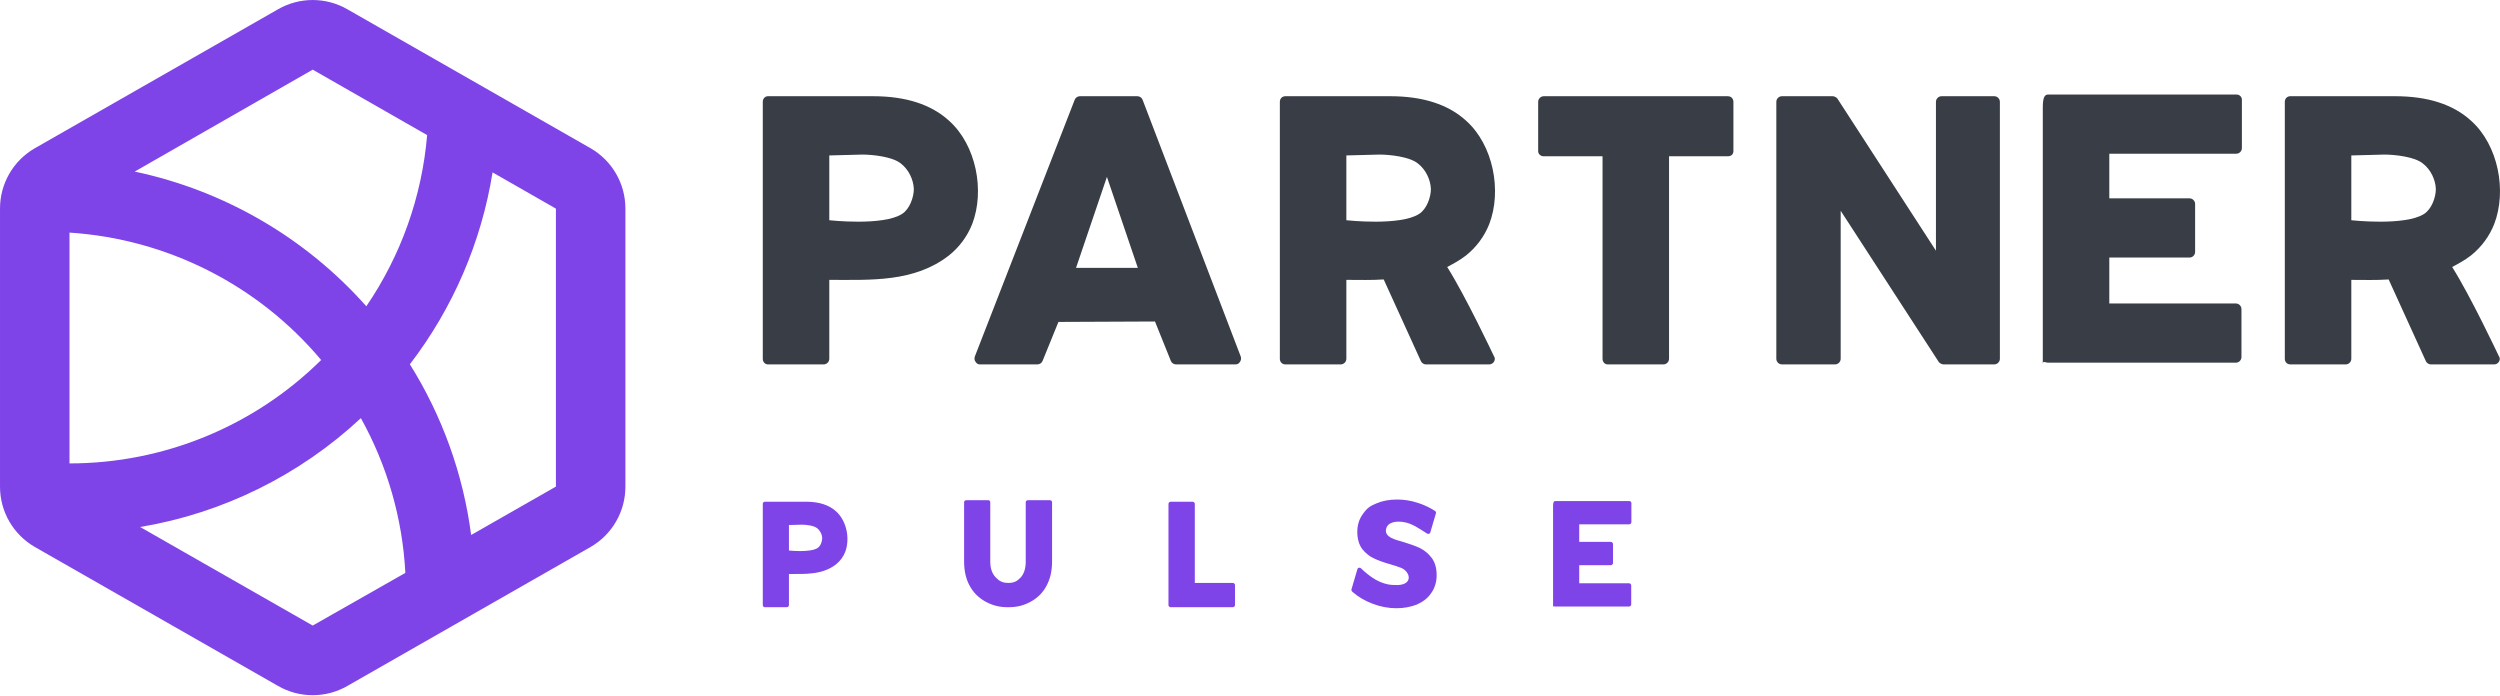
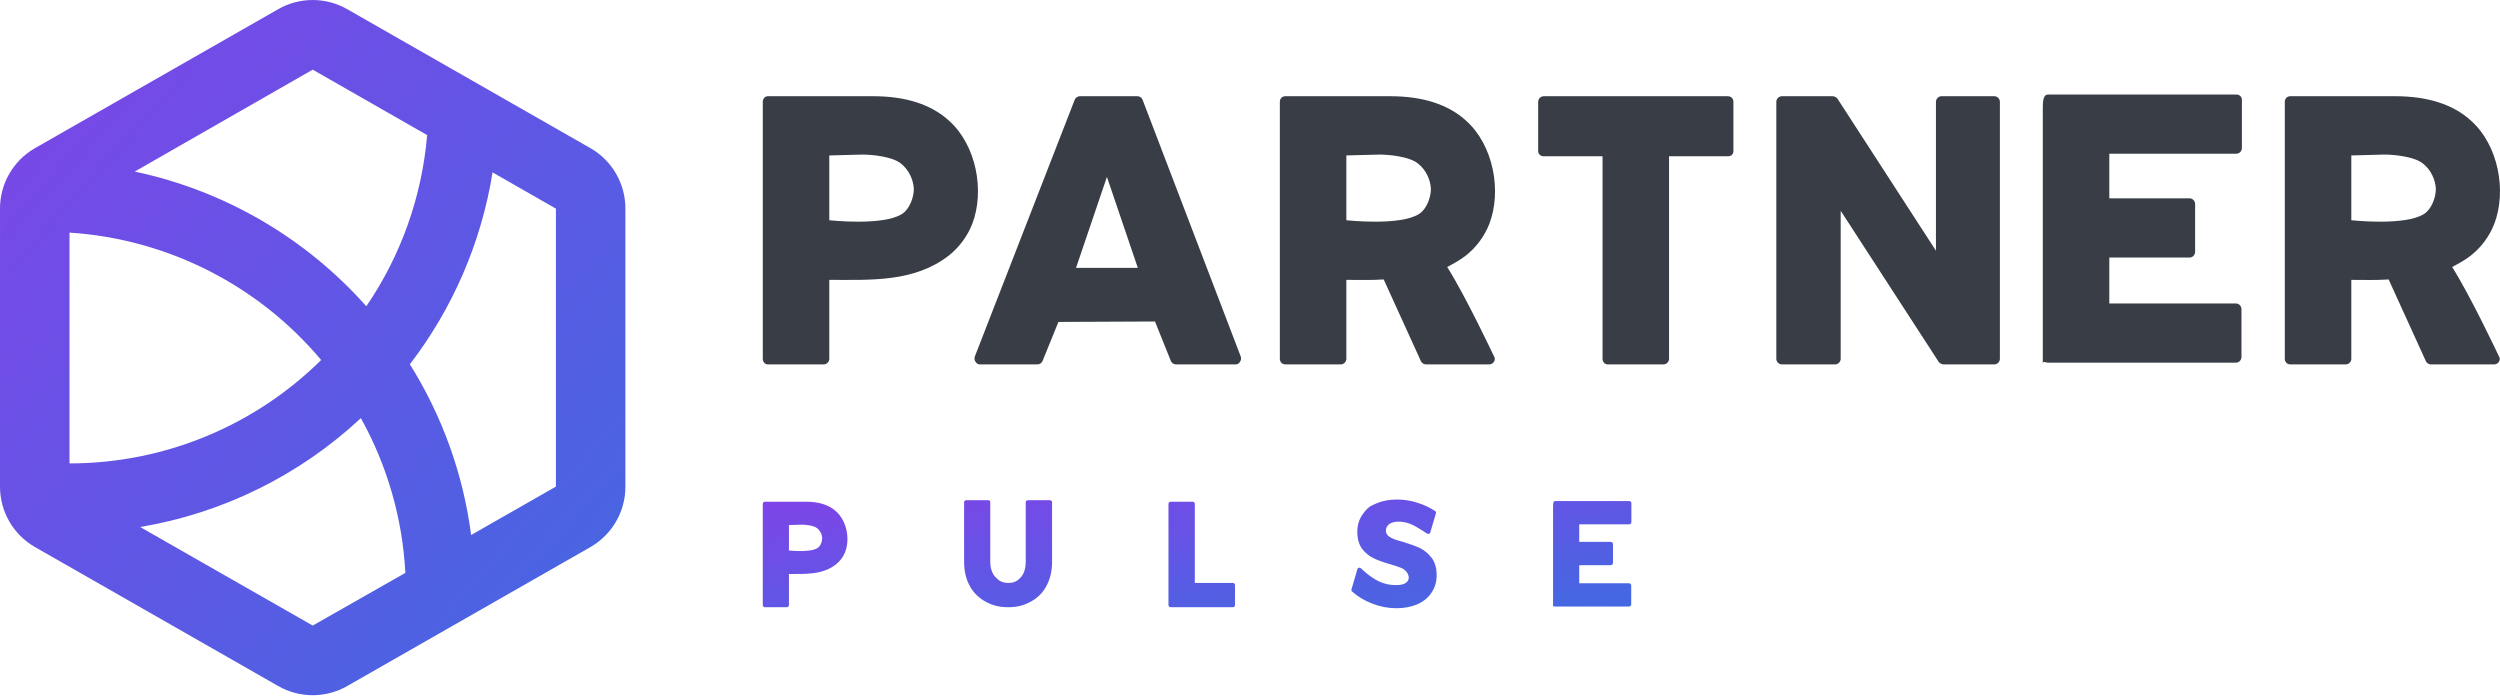
- <svg xmlns="http://www.w3.org/2000/svg" width="396" height="110.121" class="looka-1j8o68f" viewBox="0 0 370.353 102.989">
-   <path fill="#7f44e8" d="M87.501 21.967 51.471 1.38a10.3 10.3 0 0 0-10.294 0L5.147 21.967a10.3 10.3 0 0 0-5.146 8.94v41.176a10.3 10.3 0 0 0 5.147 8.939l36.03 20.588a10.3 10.3 0 0 0 10.294 0l36.03-20.588a10.3 10.3 0 0 0 5.146-8.94V30.907a10.3 10.3 0 0 0-5.147-8.939m-41.177-11.65 16.952 9.695a52.84 52.84 0 0 1-9.008 25.357 63.48 63.48 0 0 0-34.314-19.953Zm-36.029 24.14A53.19 53.19 0 0 1 47.577 53.33a53.02 53.02 0 0 1-37.282 15.321Zm36.03 58.214-25.564-14.6a63.3 63.3 0 0 0 32.7-16.128 52.84 52.84 0 0 1 6.589 22.922Zm36.029-20.588-12.559 7.171a63 63 0 0 0-9.076-25.289 63.14 63.14 0 0 0 12.25-28.429l9.385 5.37Z" />
+ <svg xmlns="http://www.w3.org/2000/svg" width="396" height="110.121" viewBox="0 0 370.353 102.989">
+   <defs>
+     <linearGradient id="gradient" x1="0%" y1="0%" x2="100%" y2="100%">
+       <stop offset="0%" style="stop-color:#7f44e8;stop-opacity:1" />
+       <stop offset="100%" style="stop-color:#4169E1;stop-opacity:1" />
+     </linearGradient>
+   </defs>
+   <path fill="url(#gradient)" d="M87.501 21.967 51.471 1.38a10.3 10.3 0 0 0-10.294 0L5.147 21.967a10.3 10.3 0 0 0-5.146 8.94v41.176a10.3 10.3 0 0 0 5.147 8.939l36.03 20.588a10.3 10.3 0 0 0 10.294 0l36.03-20.588a10.3 10.3 0 0 0 5.146-8.94V30.907a10.3 10.3 0 0 0-5.147-8.939m-41.177-11.65 16.952 9.695a52.84 52.84 0 0 1-9.008 25.357 63.48 63.48 0 0 0-34.314-19.953Zm-36.029 24.14A53.19 53.19 0 0 1 47.577 53.33a53.02 53.02 0 0 1-37.282 15.321Zm36.03 58.214-25.564-14.6a63.3 63.3 0 0 0 32.7-16.128 52.84 52.84 0 0 1 6.589 22.922Zm36.029-20.588-12.559 7.171a63 63 0 0 0-9.076-25.289 63.14 63.14 0 0 0 12.25-28.429l9.385 5.37Z" />
  <path fill="#393e46" d="M113.763 53.984c-.445 0-.763-.381-.763-.826V15.08c0-.445.318-.827.763-.827h15.574c4.831 0 8.645 1.208 11.315 3.687 3.941 3.56 5.276 10.298 3.369 15.256a11.24 11.24 0 0 1-3.433 4.64c-5.149 4.006-11.569 3.624-17.735 3.624v11.697a.84.84 0 0 1-.826.826zm9.09-21.359s8.01.89 10.806-.953c1.081-.7 1.717-2.416 1.717-3.687-.064-1.399-.763-2.86-1.907-3.75-1.208-1.018-4.196-1.336-5.721-1.336l-4.895.128zm22.312 21.359a.7.7 0 0 1-.636-.381c-.19-.191-.19-.509-.127-.763l14.812-38.077a.83.83 0 0 1 .762-.509h8.518c.318 0 .636.191.763.509l14.557 38.077c.064.254.064.508-.127.763a.7.7 0 0 1-.636.38h-8.836a.83.83 0 0 1-.762-.508l-2.352-5.848-14.303.064-2.352 5.784a.83.83 0 0 1-.763.509zm14.24-14.303h9.153l-4.577-13.476zm31.02 14.303c-.508 0-.826-.381-.826-.826V15.08c0-.445.318-.827.826-.827h15.51c4.832 0 8.646 1.208 11.316 3.687 3.94 3.56 5.276 10.298 3.369 15.256a11.24 11.24 0 0 1-3.433 4.64c-.89.7-1.843 1.209-2.797 1.717 2.734 4.323 6.865 13.095 6.865 13.095.064.127.191.318.191.509a.84.84 0 0 1-.826.826h-9.408c-.255 0-.572-.19-.7-.445l-5.53-12.141c-1.97.127-3.496.063-5.53.063v11.697a.84.84 0 0 1-.827.826zm9.027-21.359s8.01.89 10.806-.953c1.08-.7 1.717-2.416 1.717-3.687-.064-1.399-.763-2.86-1.907-3.75-1.208-1.018-4.196-1.336-5.722-1.336l-4.894.128zm38.712 21.359c-.445 0-.762-.381-.762-.826V23.154h-8.71c-.444 0-.826-.318-.826-.763v-7.31c0-.445.382-.827.827-.827h27.27c.509 0 .827.382.827.827v7.31c0 .445-.318.763-.827.763h-8.709v30.004a.84.84 0 0 1-.826.826zm25.809 0a.84.84 0 0 1-.827-.826V15.08c0-.445.382-.827.827-.827h7.5c.255 0 .51.127.7.318l14.62 22.567V15.08c0-.445.382-.827.827-.827h7.819c.445 0 .826.382.826.827v38.077a.84.84 0 0 1-.826.826h-7.501c-.255 0-.509-.127-.7-.318l-14.557-22.44v21.932a.84.84 0 0 1-.826.826zm38.649 0V15.907c0-1.59.318-1.907.826-1.907h27.843c.445 0 .826.318.826.763v7.183a.84.84 0 0 1-.826.826h-18.816v6.611h11.887c.445 0 .826.382.826.827v7.12a.84.84 0 0 1-.826.826h-11.887v6.801h18.752c.445 0 .826.382.826.827v7.12a.84.84 0 0 1-.826.826h-27.779c-.508 0-.826-.382-.826.254m36.678 0c-.508 0-.826-.381-.826-.826V15.08c0-.445.318-.827.826-.827h15.51c4.832 0 8.646 1.208 11.316 3.687 3.94 3.56 5.276 10.298 3.369 15.256a11.24 11.24 0 0 1-3.433 4.64c-.89.7-1.843 1.209-2.797 1.717C366 43.877 370.13 52.65 370.13 52.65c.064.127.191.318.191.509a.84.84 0 0 1-.826.826h-9.408c-.255 0-.572-.19-.7-.445l-5.53-12.141c-1.97.127-3.496.063-5.53.063v11.697a.84.84 0 0 1-.827.826zm9.027-21.359s8.01.89 10.806-.953c1.08-.7 1.717-2.416 1.717-3.687-.064-1.399-.763-2.86-1.907-3.75-1.208-1.018-4.196-1.336-5.722-1.336l-4.894.128z" />
-   <path fill="#7f44e8" d="M113.3 89.955c-.175 0-.3-.15-.3-.325V74.65c0-.175.125-.325.3-.325h6.127c1.9 0 3.401.475 4.452 1.45 1.55 1.401 2.075 4.052 1.325 6.003-.275.7-.75 1.35-1.35 1.825-2.026 1.576-4.552 1.426-6.978 1.426v4.601a.33.33 0 0 1-.325.325zm3.576-8.403s3.151.35 4.252-.375c.425-.275.675-.95.675-1.45a2.03 2.03 0 0 0-.75-1.476c-.476-.4-1.65-.525-2.251-.525l-1.926.05zm32.476 8.403c-1.35 0-2.326-.275-3.351-.825-1-.55-1.8-1.326-2.351-2.35-.55-1.001-.825-2.202-.825-3.577V74.4c0-.175.15-.3.325-.3h3.25c.176 0 .3.125.3.3v8.803c0 1 .276 1.776.801 2.326s1 .825 1.876.825 1.325-.275 1.825-.8c.5-.55.75-1.35.75-2.351V74.4c0-.175.15-.3.326-.3h3.25c.176 0 .326.125.326.3v8.803c0 1.375-.275 2.576-.825 3.576-.526 1.025-1.326 1.8-2.326 2.35s-2 .826-3.351.826m24.072 0a.33.33 0 0 1-.325-.325V74.65a.33.33 0 0 1 .325-.325h3.252a.33.33 0 0 1 .325.325v11.704h5.626c.175 0 .326.15.326.325v2.951c0 .175-.15.325-.326.325zm33.451.15c-1.2 0-2.4-.225-3.55-.675a9.6 9.6 0 0 1-3.027-1.8.35.35 0 0 1-.075-.376l.875-2.976c.05-.1.125-.175.225-.175.1-.025.2 0 .276.075 1.325 1.25 2.825 2.376 4.701 2.476.5.025 1.05.05 1.526-.1 1.475-.475.85-1.976-.25-2.426q-.563-.225-1.576-.525c-1-.275-1.826-.575-2.45-.875-.676-.3-1.251-.775-1.751-1.4-.476-.65-.726-1.501-.726-2.526q0-1.464.75-2.551c.75-1.087 1.201-1.3 2.076-1.676S205.8 74 206.95 74a9.7 9.7 0 0 1 3.026.475c.976.3 1.85.725 2.626 1.226.125.1.175.25.1.4l-.825 2.8c-.025.1-.1.15-.2.176a.3.3 0 0 1-.25-.025c-1.126-.7-2.251-1.55-3.576-1.726-.876-.125-2.201-.075-2.501.975-.375 1.35 1.6 1.7 2.5 1.976q1.5.45 2.476.9a4.9 4.9 0 0 1 1.75 1.45c.501.651.751 1.526.751 2.577 0 1.025-.275 1.9-.8 2.65-.5.75-1.225 1.3-2.126 1.701-.9.35-1.9.55-3.026.55m23.198-.15v-14.98c0-.625.125-.75.325-.75h10.953c.175 0 .325.125.325.3v2.826a.33.33 0 0 1-.325.325h-7.402v2.601h4.676c.176 0 .326.15.326.325v2.801c0 .175-.15.325-.326.325h-4.676v2.676h7.377a.33.33 0 0 1 .325.325v2.801a.33.33 0 0 1-.325.325h-10.928c-.2 0-.325-.15-.325.1" />
+   <path fill="url(#gradient)" d="M113.3 89.955c-.175 0-.3-.15-.3-.325V74.65c0-.175.125-.325.3-.325h6.127c1.9 0 3.401.475 4.452 1.45 1.55 1.401 2.075 4.052 1.325 6.003-.275.7-.75 1.35-1.35 1.825-2.026 1.576-4.552 1.426-6.978 1.426v4.601a.33.33 0 0 1-.325.325zm3.576-8.403s3.151.35 4.252-.375c.425-.275.675-.95.675-1.45a2.03 2.03 0 0 0-.75-1.476c-.476-.4-1.65-.525-2.251-.525l-1.926.05zm32.476 8.403c-1.35 0-2.326-.275-3.351-.825-1-.55-1.8-1.326-2.351-2.35-.55-1.001-.825-2.202-.825-3.577V74.4c0-.175.15-.3.325-.3h3.25c.176 0 .3.125.3.3v8.803c0 1 .276 1.776.801 2.326s1 .825 1.876.825 1.325-.275 1.825-.8c.5-.55.75-1.35.75-2.351V74.4c0-.175.15-.3.326-.3h3.25c.176 0 .326.125.326.3v8.803c0 1.375-.275 2.576-.825 3.576-.526 1.025-1.326 1.8-2.326 2.35s-2 .826-3.351.826m24.072 0a.33.33 0 0 1-.325-.325V74.65a.33.33 0 0 1 .325-.325h3.252a.33.33 0 0 1 .325.325v11.704h5.626c.175 0 .326.15.326.325v2.951c0 .175-.15.325-.326.325zm33.451.15c-1.2 0-2.4-.225-3.55-.675a9.6 9.6 0 0 1-3.027-1.8.35.35 0 0 1-.075-.376l.875-2.976c.05-.1.125-.175.225-.175.1-.025.2 0 .276.075 1.325 1.25 2.825 2.376 4.701 2.476.5.025 1.05.05 1.526-.1 1.475-.475.85-1.976-.25-2.426q-.563-.225-1.576-.525c-1-.275-1.826-.575-2.45-.875-.676-.3-1.251-.775-1.751-1.4-.476-.65-.726-1.501-.726-2.526q0-1.464.75-2.551c.75-1.087 1.201-1.3 2.076-1.676S205.8 74 206.95 74a9.7 9.7 0 0 1 3.026.475c.976.3 1.85.725 2.626 1.226.125.1.175.25.1.4l-.825 2.8c-.025.1-.1.15-.2.176a.3.3 0 0 1-.25-.025c-1.126-.7-2.251-1.55-3.576-1.726-.876-.125-2.201-.075-2.501.975-.375 1.35 1.6 1.7 2.5 1.976q1.5.45 2.476.9a4.9 4.9 0 0 1 1.75 1.45c.501.651.751 1.526.751 2.577 0 1.025-.275 1.9-.8 2.65-.5.75-1.225 1.3-2.126 1.701-.9.35-1.9.55-3.026.55m23.198-.15v-14.98c0-.625.125-.75.325-.75h10.953c.175 0 .325.125.325.3v2.826a.33.33 0 0 1-.325.325h-7.402v2.601h4.676c.176 0 .326.15.326.325v2.801c0 .175-.15.325-.326.325h-4.676v2.676h7.377a.33.33 0 0 1 .325.325v2.801a.33.33 0 0 1-.325.325h-10.928c-.2 0-.325-.15-.325.1" />
</svg>
